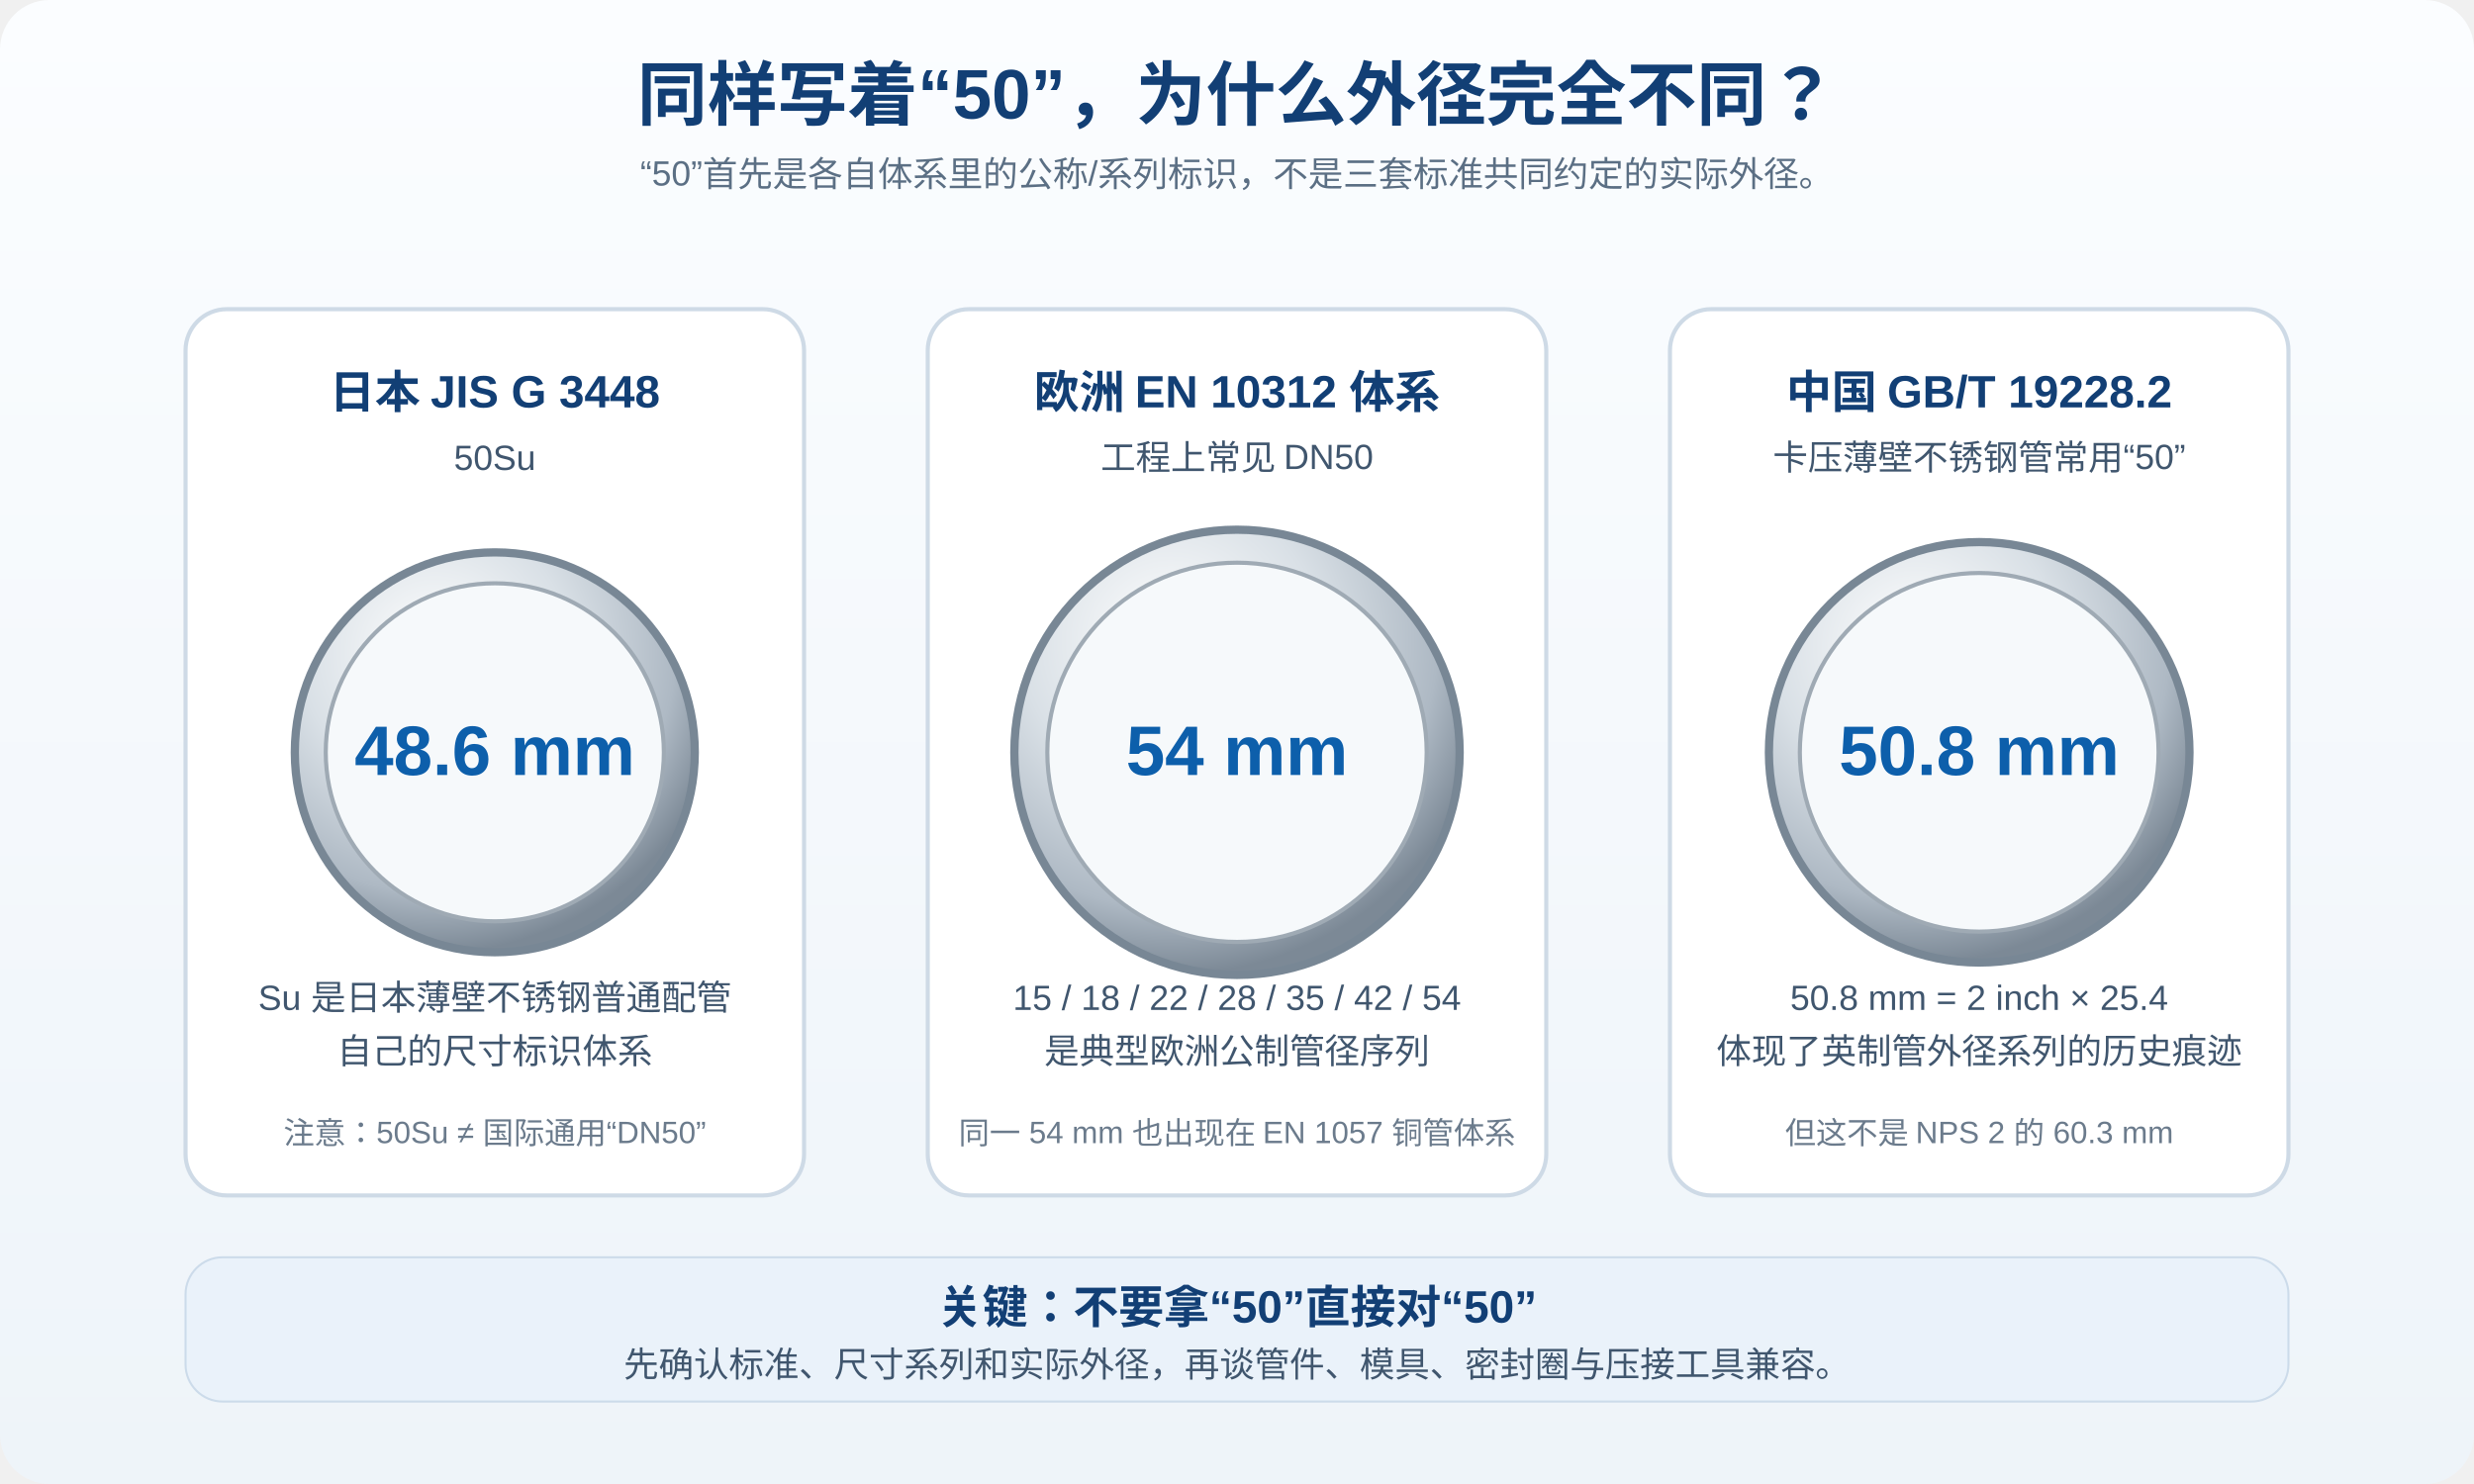
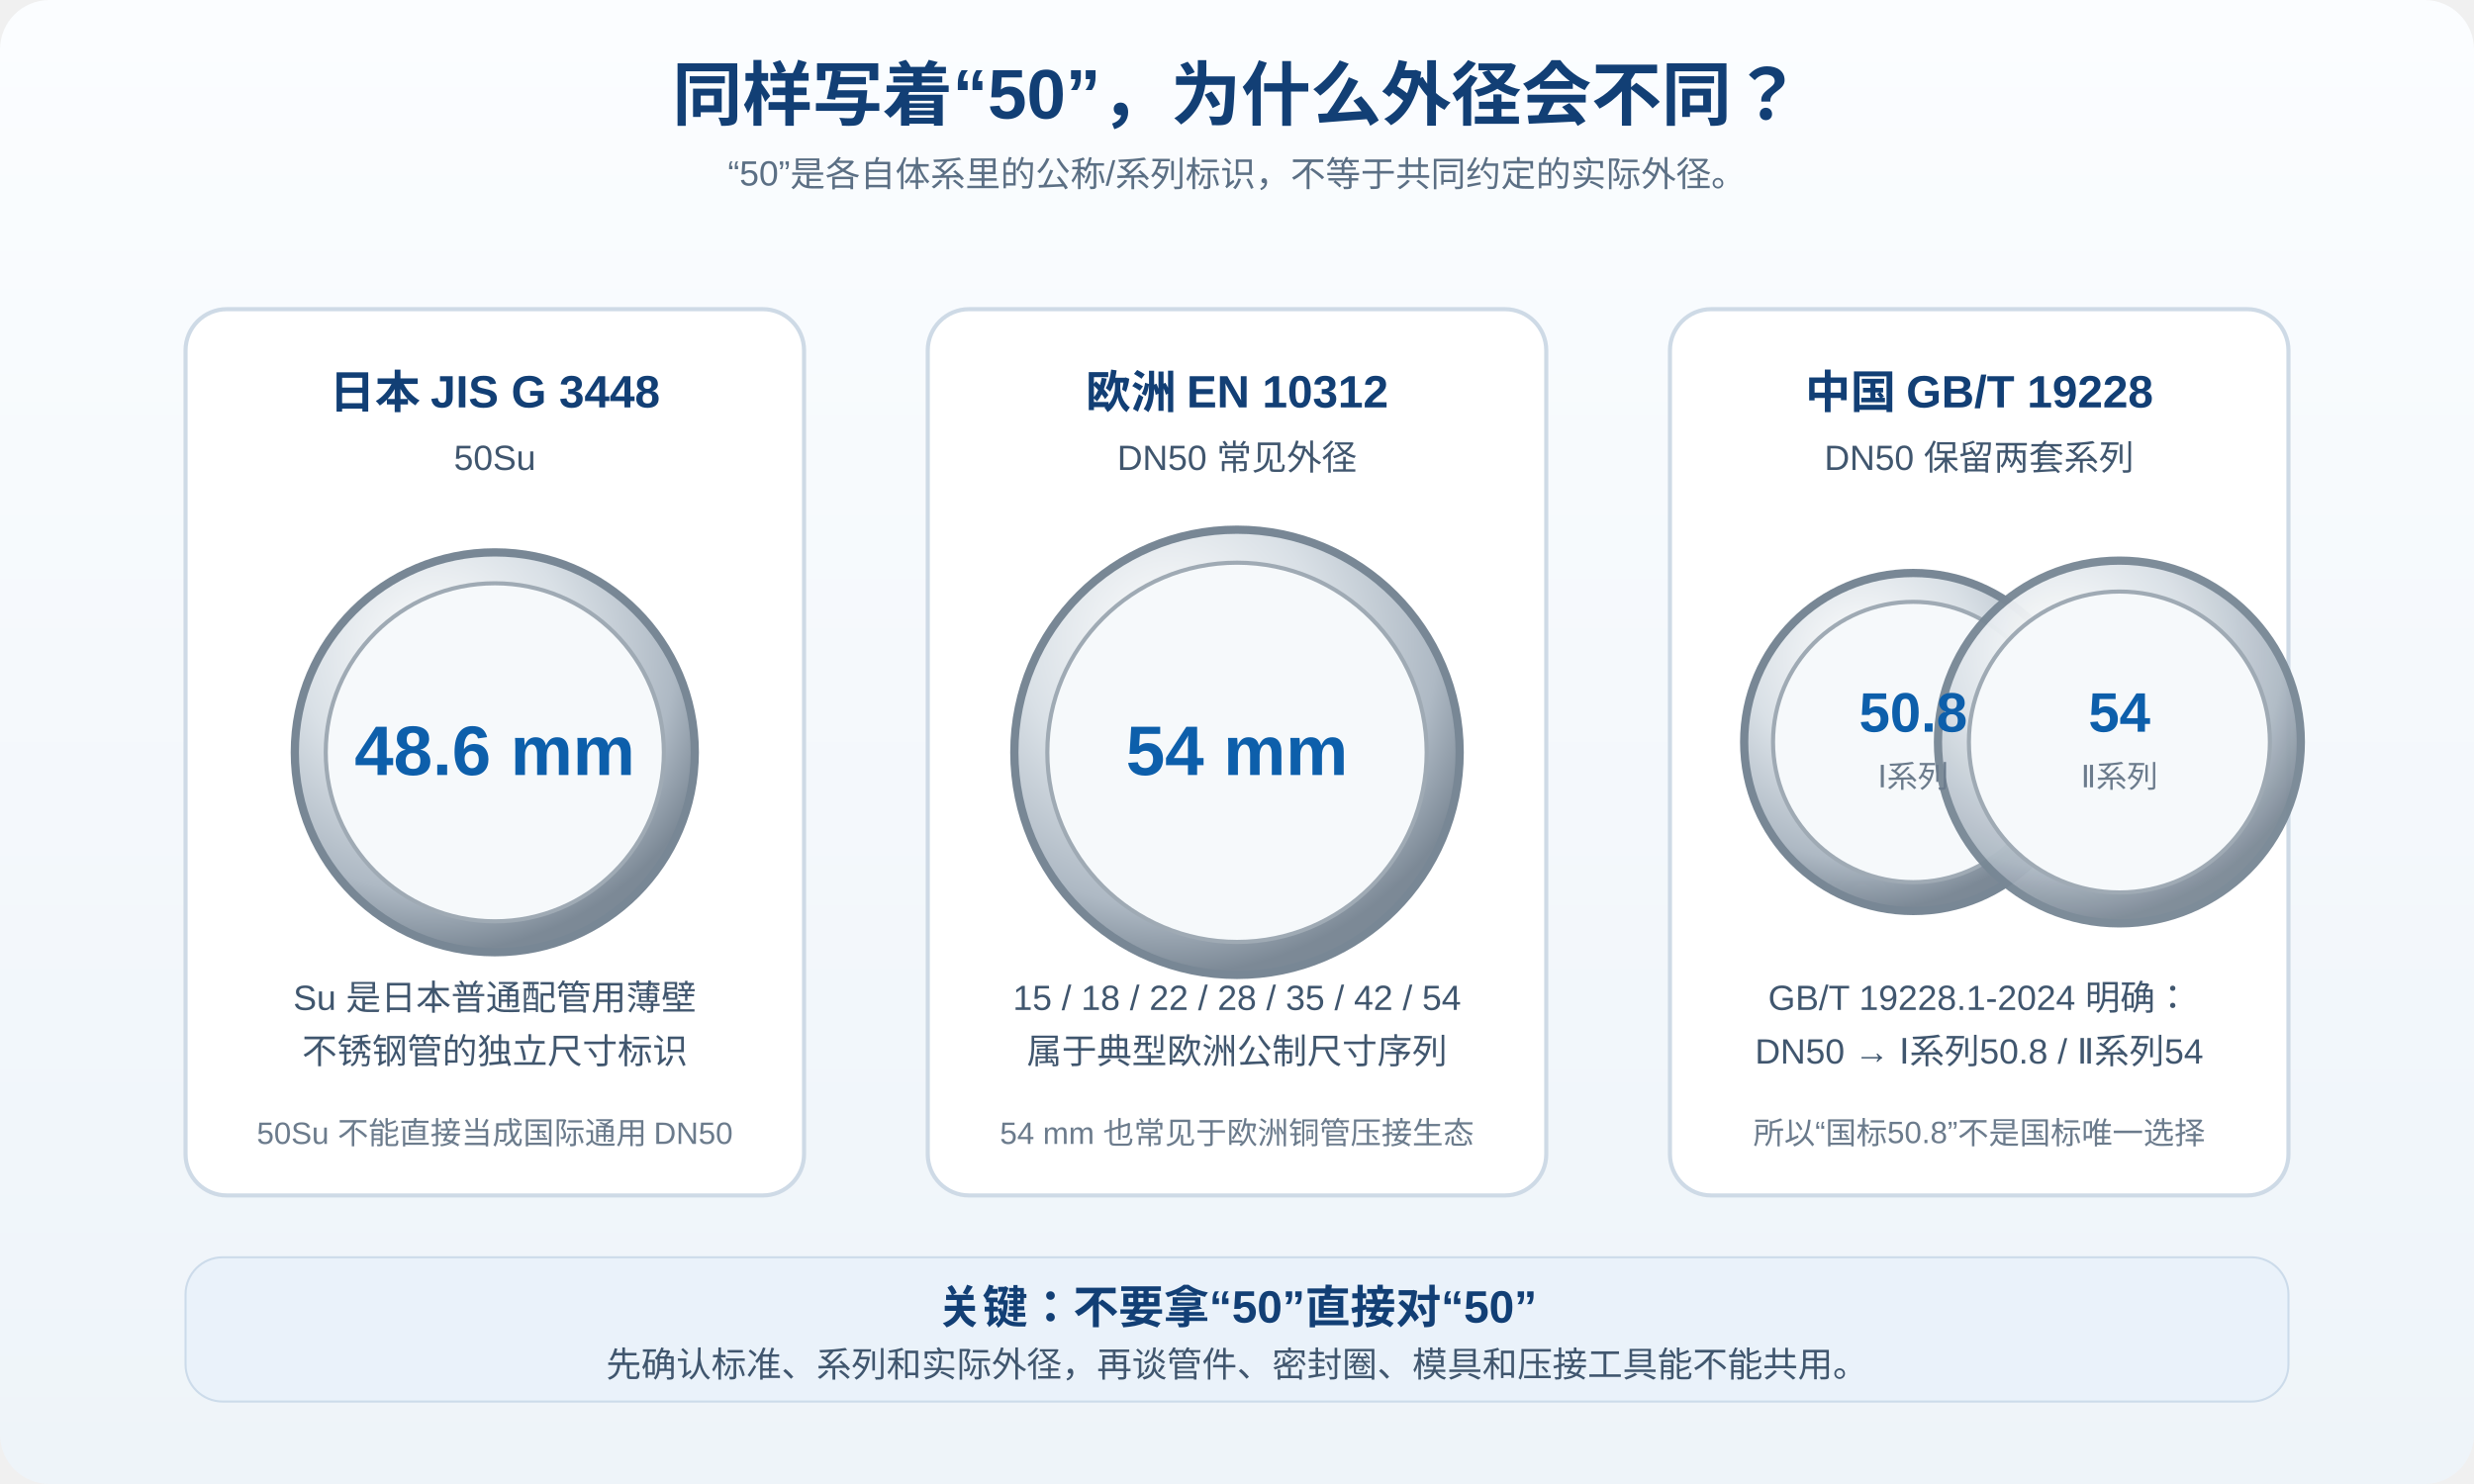
<svg xmlns="http://www.w3.org/2000/svg" width="1200" height="720" viewBox="0 0 1200 720">
  <defs>
    <linearGradient id="bg" x1="0" x2="0" y1="0" y2="1">
      <stop offset="0" stop-color="#fbfdff" />
      <stop offset="1" stop-color="#eef4f9" />
    </linearGradient>
    <radialGradient id="steel" cx="35%" cy="25%" r="75%">
      <stop offset="0" stop-color="#ffffff" />
      <stop offset="0.45" stop-color="#d9e0e6" />
      <stop offset="0.8" stop-color="#aeb9c4" />
      <stop offset="1" stop-color="#7c8996" />
    </radialGradient>
-     <style>
-       .title{font:700 34px 'Microsoft YaHei',Arial,sans-serif;fill:#123f75}.sub{font:400 17px 'Microsoft YaHei',Arial,sans-serif;fill:#5b6f84}.h{font:700 22px 'Microsoft YaHei',Arial,sans-serif;fill:#123f75}.big{font:700 34px 'Microsoft YaHei',Arial,sans-serif;fill:#0d5fab}.b{font:400 17px 'Microsoft YaHei',Arial,sans-serif;fill:#40566e}.note{font:400 15px 'Microsoft YaHei',Arial,sans-serif;fill:#6b7b8c}
-     </style>
+     <style>.title{font:700 34px 'Microsoft YaHei',Arial,sans-serif;fill:#123f75}.sub{font:400 17px 'Microsoft YaHei',Arial,sans-serif;fill:#5b6f84}.h{font:700 22px 'Microsoft YaHei',Arial,sans-serif;fill:#123f75}.big{font:700 34px 'Microsoft YaHei',Arial,sans-serif;fill:#0d5fab}.b{font:400 17px 'Microsoft YaHei',Arial,sans-serif;fill:#40566e}.note{font:400 15px 'Microsoft YaHei',Arial,sans-serif;fill:#6b7b8c}</style>
  </defs>
  <rect width="1200" height="720" rx="24" fill="url(#bg)" />
-   <text x="600" y="58" text-anchor="middle" class="title">同样写着“50”，为什么外径完全不同？</text>
-   <text x="600" y="90" text-anchor="middle" class="sub">“50”首先是各自体系里的公称/系列标识，不是三套标准共同约定的实际外径。</text>
+   <text x="600" y="58" text-anchor="middle" class="title">同样写着“50”，为什么外径会不同？</text>
+   <text x="600" y="90" text-anchor="middle" class="sub">“50”是各自体系里的公称/系列标识，不等于共同约定的实际外径。</text>
  <g transform="translate(90,150)">
    <rect width="300" height="430" rx="20" fill="#fff" stroke="#cedae6" stroke-width="2" />
    <text x="150" y="48" text-anchor="middle" class="h">日本 JIS G 3448</text>
    <text x="150" y="78" text-anchor="middle" class="b">50Su</text>
    <circle cx="150" cy="215" r="97" fill="url(#steel)" stroke="#788795" stroke-width="4" />
    <circle cx="150" cy="215" r="82" fill="#f6f9fb" stroke="#9faab4" stroke-width="2" />
    <text x="150" y="226" text-anchor="middle" class="big">48.6 mm</text>
-     <text x="150" y="340" text-anchor="middle" class="b">Su 是日本薄壁不锈钢普通配管</text>
-     <text x="150" y="366" text-anchor="middle" class="b">自己的尺寸标识体系</text>
-     <text x="150" y="405" text-anchor="middle" class="note">注意：50Su ≠ 国际通用“DN50”</text>
+     <text x="150" y="340" text-anchor="middle" class="b">Su 是日本普通配管用薄壁</text>
+     <text x="150" y="366" text-anchor="middle" class="b">不锈钢管的独立尺寸标识</text>
+     <text x="150" y="405" text-anchor="middle" class="note">50Su 不能直接当成国际通用 DN50</text>
  </g>
  <g transform="translate(450,150)">
    <rect width="300" height="430" rx="20" fill="#fff" stroke="#cedae6" stroke-width="2" />
-     <text x="150" y="48" text-anchor="middle" class="h">欧洲 EN 10312 体系</text>
-     <text x="150" y="78" text-anchor="middle" class="b">工程上常见 DN50</text>
+     <text x="150" y="48" text-anchor="middle" class="h">欧洲 EN 10312</text>
+     <text x="150" y="78" text-anchor="middle" class="b">DN50 常见外径</text>
    <circle cx="150" cy="215" r="108" fill="url(#steel)" stroke="#788795" stroke-width="4" />
    <circle cx="150" cy="215" r="92" fill="#f6f9fb" stroke="#9faab4" stroke-width="2" />
    <text x="150" y="226" text-anchor="middle" class="big">54 mm</text>
    <text x="150" y="340" text-anchor="middle" class="b">15 / 18 / 22 / 28 / 35 / 42 / 54</text>
-     <text x="150" y="366" text-anchor="middle" class="b">是典型欧洲公制管径序列</text>
-     <text x="150" y="405" text-anchor="middle" class="note">同一 54 mm 也出现在 EN 1057 铜管体系</text>
+     <text x="150" y="366" text-anchor="middle" class="b">属于典型欧洲公制尺寸序列</text>
+     <text x="150" y="405" text-anchor="middle" class="note">54 mm 也常见于欧洲铜管压接生态</text>
  </g>
  <g transform="translate(810,150)">
    <rect width="300" height="430" rx="20" fill="#fff" stroke="#cedae6" stroke-width="2" />
-     <text x="150" y="48" text-anchor="middle" class="h">中国 GB/T 19228.2</text>
-     <text x="150" y="78" text-anchor="middle" class="b">卡压薄壁不锈钢管常用“50”</text>
-     <circle cx="150" cy="215" r="102" fill="url(#steel)" stroke="#788795" stroke-width="4" />
-     <circle cx="150" cy="215" r="87" fill="#f6f9fb" stroke="#9faab4" stroke-width="2" />
-     <text x="150" y="226" text-anchor="middle" class="big">50.8 mm</text>
-     <text x="150" y="340" text-anchor="middle" class="b">50.8 mm = 2 inch × 25.4</text>
-     <text x="150" y="366" text-anchor="middle" class="b">体现了英制管外径系列的历史痕迹</text>
-     <text x="150" y="405" text-anchor="middle" class="note">但这不是 NPS 2 的 60.3 mm</text>
+     <text x="150" y="48" text-anchor="middle" class="h">中国 GB/T 19228</text>
+     <text x="150" y="78" text-anchor="middle" class="b">DN50 保留两套系列</text>
+     <circle cx="118" cy="210" r="82" fill="url(#steel)" stroke="#788795" stroke-width="4" />
+     <circle cx="118" cy="210" r="68" fill="#f6f9fb" stroke="#9faab4" stroke-width="2" />
+     <circle cx="218" cy="210" r="88" fill="url(#steel)" stroke="#788795" stroke-width="4" opacity="0.96" />
+     <circle cx="218" cy="210" r="73" fill="#f6f9fb" stroke="#9faab4" stroke-width="2" />
+     <text x="118" y="205" text-anchor="middle" class="big" style="font-size:27px">50.8</text>
+     <text x="118" y="232" text-anchor="middle" class="note">Ⅰ系列</text>
+     <text x="218" y="205" text-anchor="middle" class="big" style="font-size:27px">54</text>
+     <text x="218" y="232" text-anchor="middle" class="note">Ⅱ系列</text>
+     <text x="150" y="340" text-anchor="middle" class="b">GB/T 19228.1-2024 明确：</text>
+     <text x="150" y="366" text-anchor="middle" class="b">DN50 → Ⅰ系列50.8 / Ⅱ系列54</text>
+     <text x="150" y="405" text-anchor="middle" class="note">所以“国标50.8”不是国标唯一选择</text>
  </g>
  <rect x="90" y="610" width="1020" height="70" rx="18" fill="#eaf2fa" stroke="#ccdbea" />
  <text x="600" y="642" text-anchor="middle" class="h">关键：不要拿“50”直接对“50”</text>
-   <text x="600" y="668" text-anchor="middle" class="b">先确认标准、尺寸系列和实际外径，再谈管件、模具、密封圈与压接工具兼容。</text>
+   <text x="600" y="668" text-anchor="middle" class="b">先确认标准、系列和实际外径，再谈管件、密封圈、模具和压接工具能不能共用。</text>
</svg>
